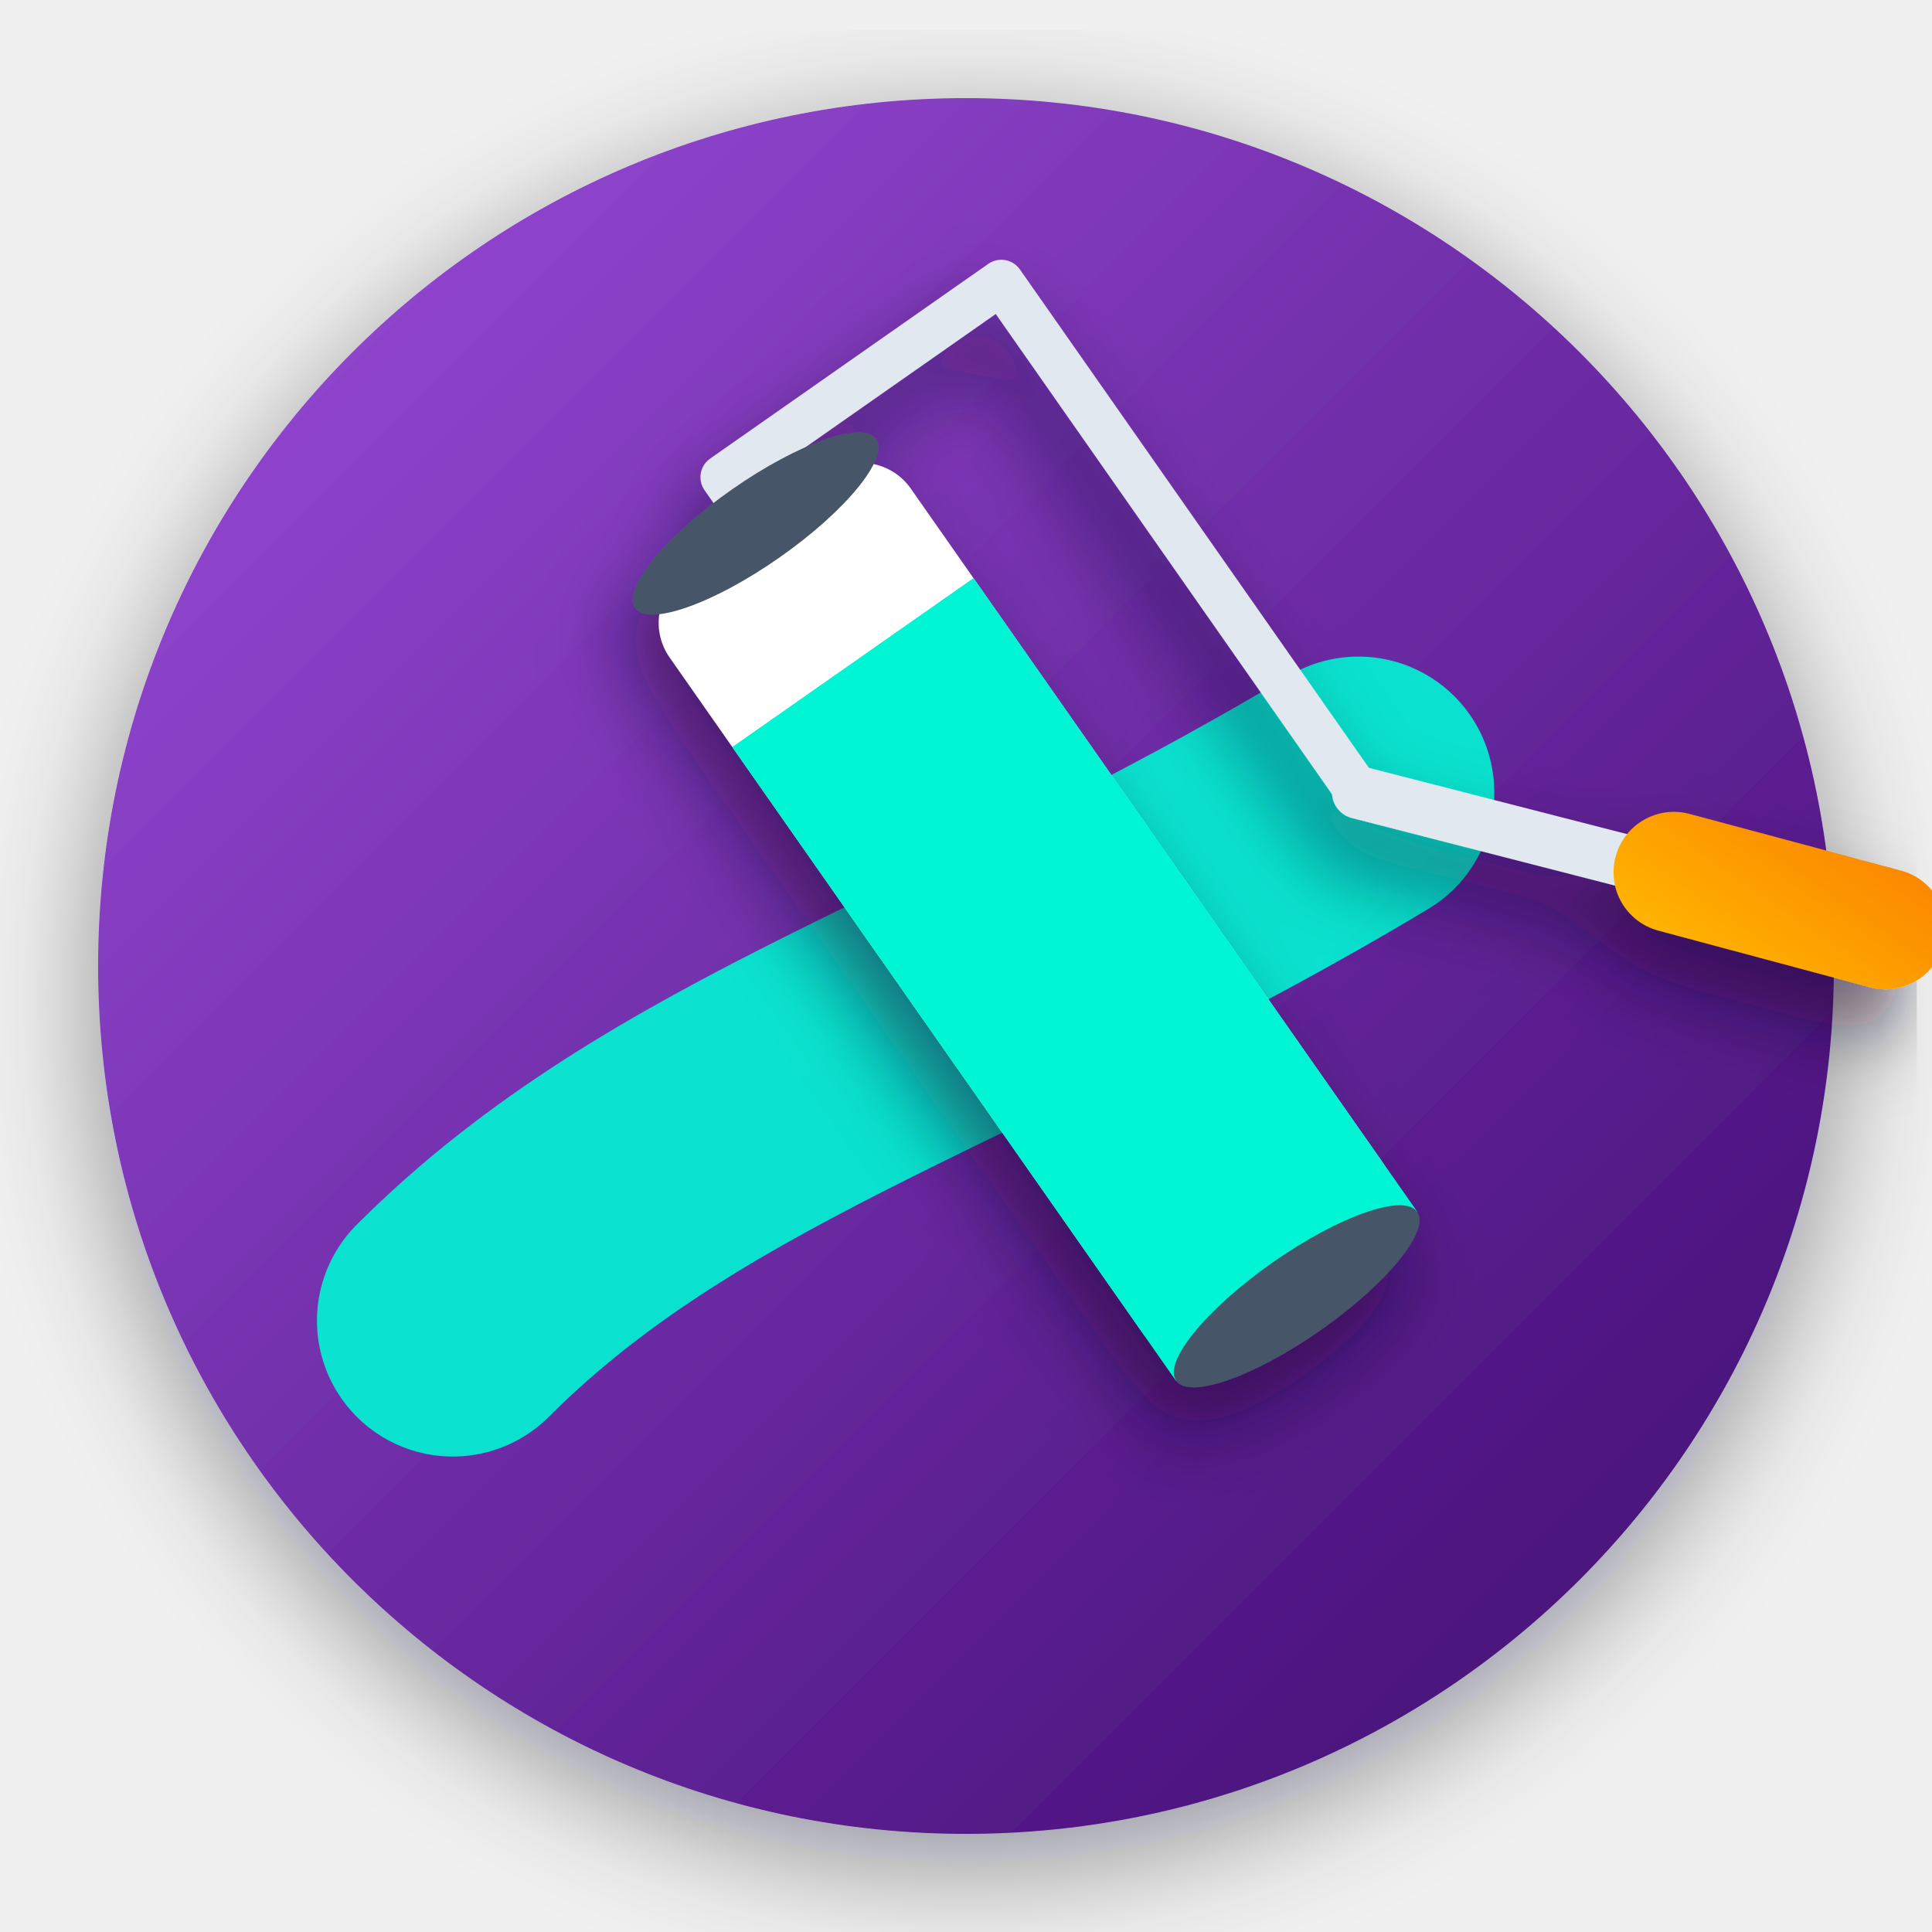
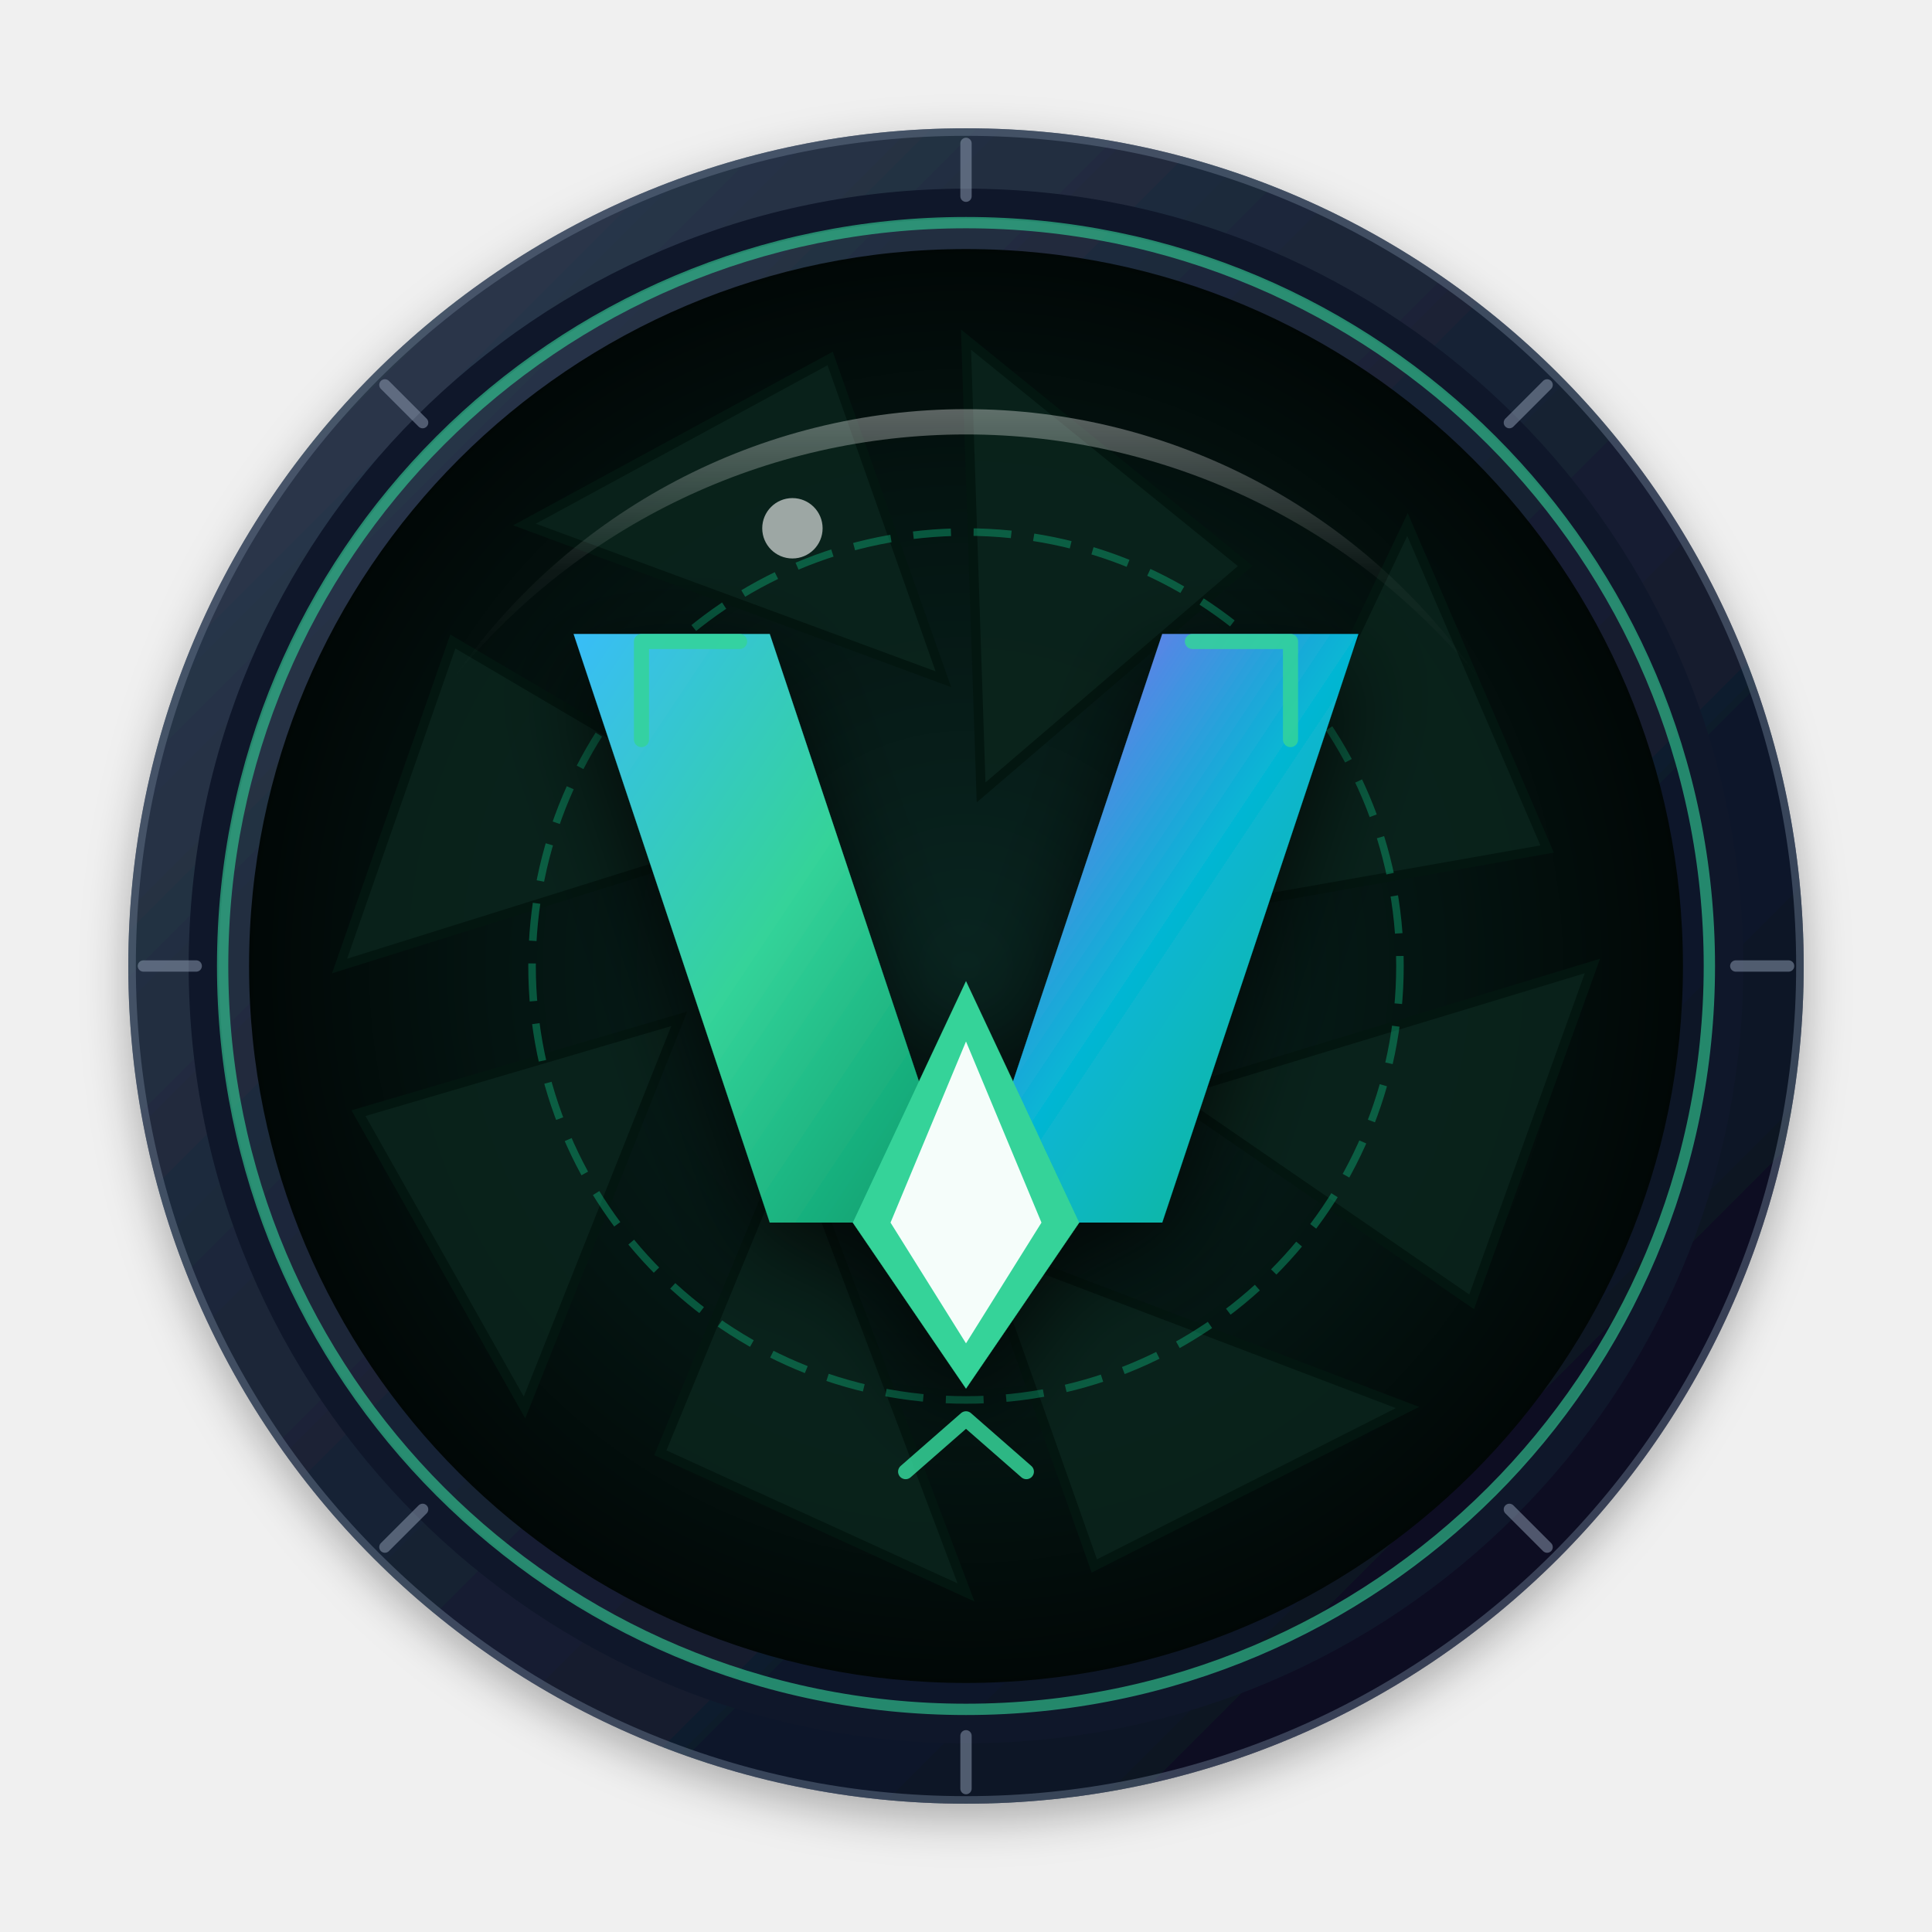
- <svg xmlns="http://www.w3.org/2000/svg" viewBox="0 0 512 512" width="100%" height="100%">
+ <svg xmlns="http://www.w3.org/2000/svg" viewBox="0 0 512 512" width="512" height="512">
  <defs>
-     <linearGradient id="purple-grad" x1="0%" y1="0%" x2="100%" y2="100%">
-       <stop offset="0%" stop-color="#9d4edd" />
-       <stop offset="100%" stop-color="#3c096c" />
+     <linearGradient id="v3-barrel-grad" x1="0%" y1="0%" x2="100%" y2="100%">
+       <stop offset="0%" stop-color="#334155" />
+       <stop offset="35%" stop-color="#1e293b" />
+       <stop offset="70%" stop-color="#0f172a" />
+       <stop offset="100%" stop-color="#020617" />
    </linearGradient>
-     <linearGradient id="orange-grad" x1="0%" y1="0%" x2="100%" y2="100%">
-       <stop offset="0%" stop-color="#ffb703" />
-       <stop offset="100%" stop-color="#fb8500" />
+     <linearGradient id="v3-emerald-accent" x1="0%" y1="0%" x2="100%" y2="100%">
+       <stop offset="0%" stop-color="#34d399" />
+       <stop offset="100%" stop-color="#059669" />
    </linearGradient>
-     <filter id="roller-shadow" x="-30%" y="-30%" width="160%" height="160%">
-       <feDropShadow dx="-4" dy="12" stdDeviation="10" flood-color="#11001c" flood-opacity="0.5" />
+     <linearGradient id="v3-v-left" x1="0%" y1="0%" x2="100%" y2="100%">
+       <stop offset="0%" stop-color="#38bdf8" />
+       <stop offset="50%" stop-color="#34d399" />
+       <stop offset="100%" stop-color="#059669" />
+     </linearGradient>
+     <linearGradient id="v3-v-right" x1="0%" y1="0%" x2="100%" y2="100%">
+       <stop offset="0%" stop-color="#a855f7" />
+       <stop offset="50%" stop-color="#06b6d4" />
+       <stop offset="100%" stop-color="#10b981" />
+     </linearGradient>
+     <radialGradient id="v3-lens-glass" cx="50%" cy="50%" r="50%">
+       <stop offset="0%" stop-color="#092520" />
+       <stop offset="65%" stop-color="#041411" />
+       <stop offset="100%" stop-color="#010706" />
+     </radialGradient>
+     <linearGradient id="v3-lens-glare" x1="0%" y1="0%" x2="0%" y2="100%">
+       <stop offset="0%" stop-color="#ffffff" stop-opacity="0.35" />
+       <stop offset="60%" stop-color="#ffffff" stop-opacity="0.04" />
+       <stop offset="100%" stop-color="#ffffff" stop-opacity="0" />
+     </linearGradient>
+     <filter id="v3-shadow" x="-20%" y="-20%" width="140%" height="140%">
+       <feDropShadow dx="0" dy="16" stdDeviation="18" flood-color="#000000" flood-opacity="0.55" />
+       <feDropShadow dx="0" dy="4" stdDeviation="6" flood-color="#000000" flood-opacity="0.3" />
    </filter>
  </defs>
-   <g>
-     <circle cx="256" cy="256" r="230" fill="url(#purple-grad)" filter="drop-shadow(0 8px 16px rgba(17, 0, 28, 0.4))" />
-     <path d="M 120 350 C 180 290, 260 270, 360 210" fill="none" stroke="#00f5d4" stroke-width="72" stroke-linecap="round" opacity="0.9" />
-     <g filter="url(#roller-shadow)">
-       <g transform="translate(360, 210) rotate(-35)">
-         <path d="M 0 0 L 0 -165 L -90 -165 L -90 -25" fill="none" stroke="#e2e8f0" stroke-width="12" stroke-linecap="round" stroke-linejoin="round" />
-         <rect x="-129" y="-150" width="78" height="250" rx="16" fill="#ffffff" />
-         <rect x="-129" y="-105" width="78" height="205" fill="#00f5d4" />
-         <path d="M -129 100 Q -90 115 -51 100 L -51 -105 L -129 -105 Z" fill="#00f5d4" />
-         <ellipse cx="-90" cy="-150" rx="39" ry="11" fill="#475569" />
-         <ellipse cx="-90" cy="100" rx="39" ry="11" fill="#475569" />
-         <line x1="0" y1="0" x2="75" y2="87.5" stroke="#e2e8f0" stroke-width="14" stroke-linecap="round" />
-         <rect x="59" y="42.5" width="32" height="90" rx="16" fill="url(#orange-grad)" transform="rotate(-40 75 87.5)" />
-       </g>
-     </g>
+   <circle cx="256" cy="256" r="222" fill="url(#v3-barrel-grad)" filter="url(#v3-shadow)" />
+   <circle cx="256" cy="256" r="221" fill="none" stroke="#64748b" stroke-width="2" stroke-opacity="0.5" />
+   <circle cx="256" cy="256" r="202" fill="none" stroke="#0f172a" stroke-width="8" />
+   <circle cx="256" cy="256" r="197" fill="none" stroke="#34d399" stroke-width="3" stroke-opacity="0.6" />
+   <g stroke="#94a3b8" stroke-width="3" stroke-linecap="round" stroke-opacity="0.5">
+     <line x1="256" y1="38" x2="256" y2="52" />
+     <line x1="256" y1="460" x2="256" y2="474" />
+     <line x1="38" y1="256" x2="52" y2="256" />
+     <line x1="460" y1="256" x2="474" y2="256" />
+     <line x1="102" y1="102" x2="112" y2="112" />
+     <line x1="410" y1="102" x2="400" y2="112" />
+     <line x1="102" y1="410" x2="112" y2="400" />
+     <line x1="410" y1="410" x2="400" y2="400" />
  </g>
+   <circle cx="256" cy="256" r="190" fill="url(#v3-lens-glass)" />
+   <g stroke="#031610" stroke-width="2.5" fill="#0b241c" fill-opacity="0.9">
+     <path d="M 256 90 L 330 150 L 260 210 Z" />
+     <path d="M 373 139 L 410 225 L 325 240 Z" />
+     <path d="M 422 256 L 390 345 L 310 290 Z" />
+     <path d="M 373 373 L 290 415 L 260 330 Z" />
+     <path d="M 256 422 L 175 385 L 210 300 Z" />
+     <path d="M 139 373 L 95 295 L 180 270 Z" />
+     <path d="M 90 256 L 120 170 L 205 220 Z" />
+     <path d="M 139 139 L 220 95 L 250 180 Z" />
+   </g>
+   <circle cx="256" cy="256" r="115" fill="none" stroke="#10b981" stroke-width="2" stroke-dasharray="10 6" stroke-opacity="0.4" />
+   <g id="v3-monogram" filter="drop-shadow(0px 8px 12px rgba(0,0,0,0.7))">
+     <path d="M 152 168 L 204 168 L 256 324 L 204 324 Z" fill="url(#v3-v-left)" />
+     <path d="M 360 168 L 308 168 L 256 324 L 308 324 Z" fill="url(#v3-v-right)" />
+     <polygon points="256,260 286,324 256,368 226,324" fill="#34d399" />
+     <polygon points="256,276 276,324 256,356 236,324" fill="#ffffff" fill-opacity="0.95" />
+   </g>
+   <g stroke="#34d399" stroke-width="4" stroke-linecap="round" stroke-linejoin="round" stroke-opacity="0.85">
+     <path d="M 170 196 L 170 170 L 196 170" fill="none" />
+     <path d="M 342 196 L 342 170 L 316 170" fill="none" />
+     <path d="M 240 390 L 256 376 L 272 390" fill="none" />
+   </g>
+   <path d="M 120 180 A 175 175 0 0 1 392 180 A 165 165 0 0 0 120 180 Z" fill="url(#v3-lens-glare)" />
+   <circle cx="210" cy="140" r="8" fill="#ffffff" fill-opacity="0.6" />
</svg>
